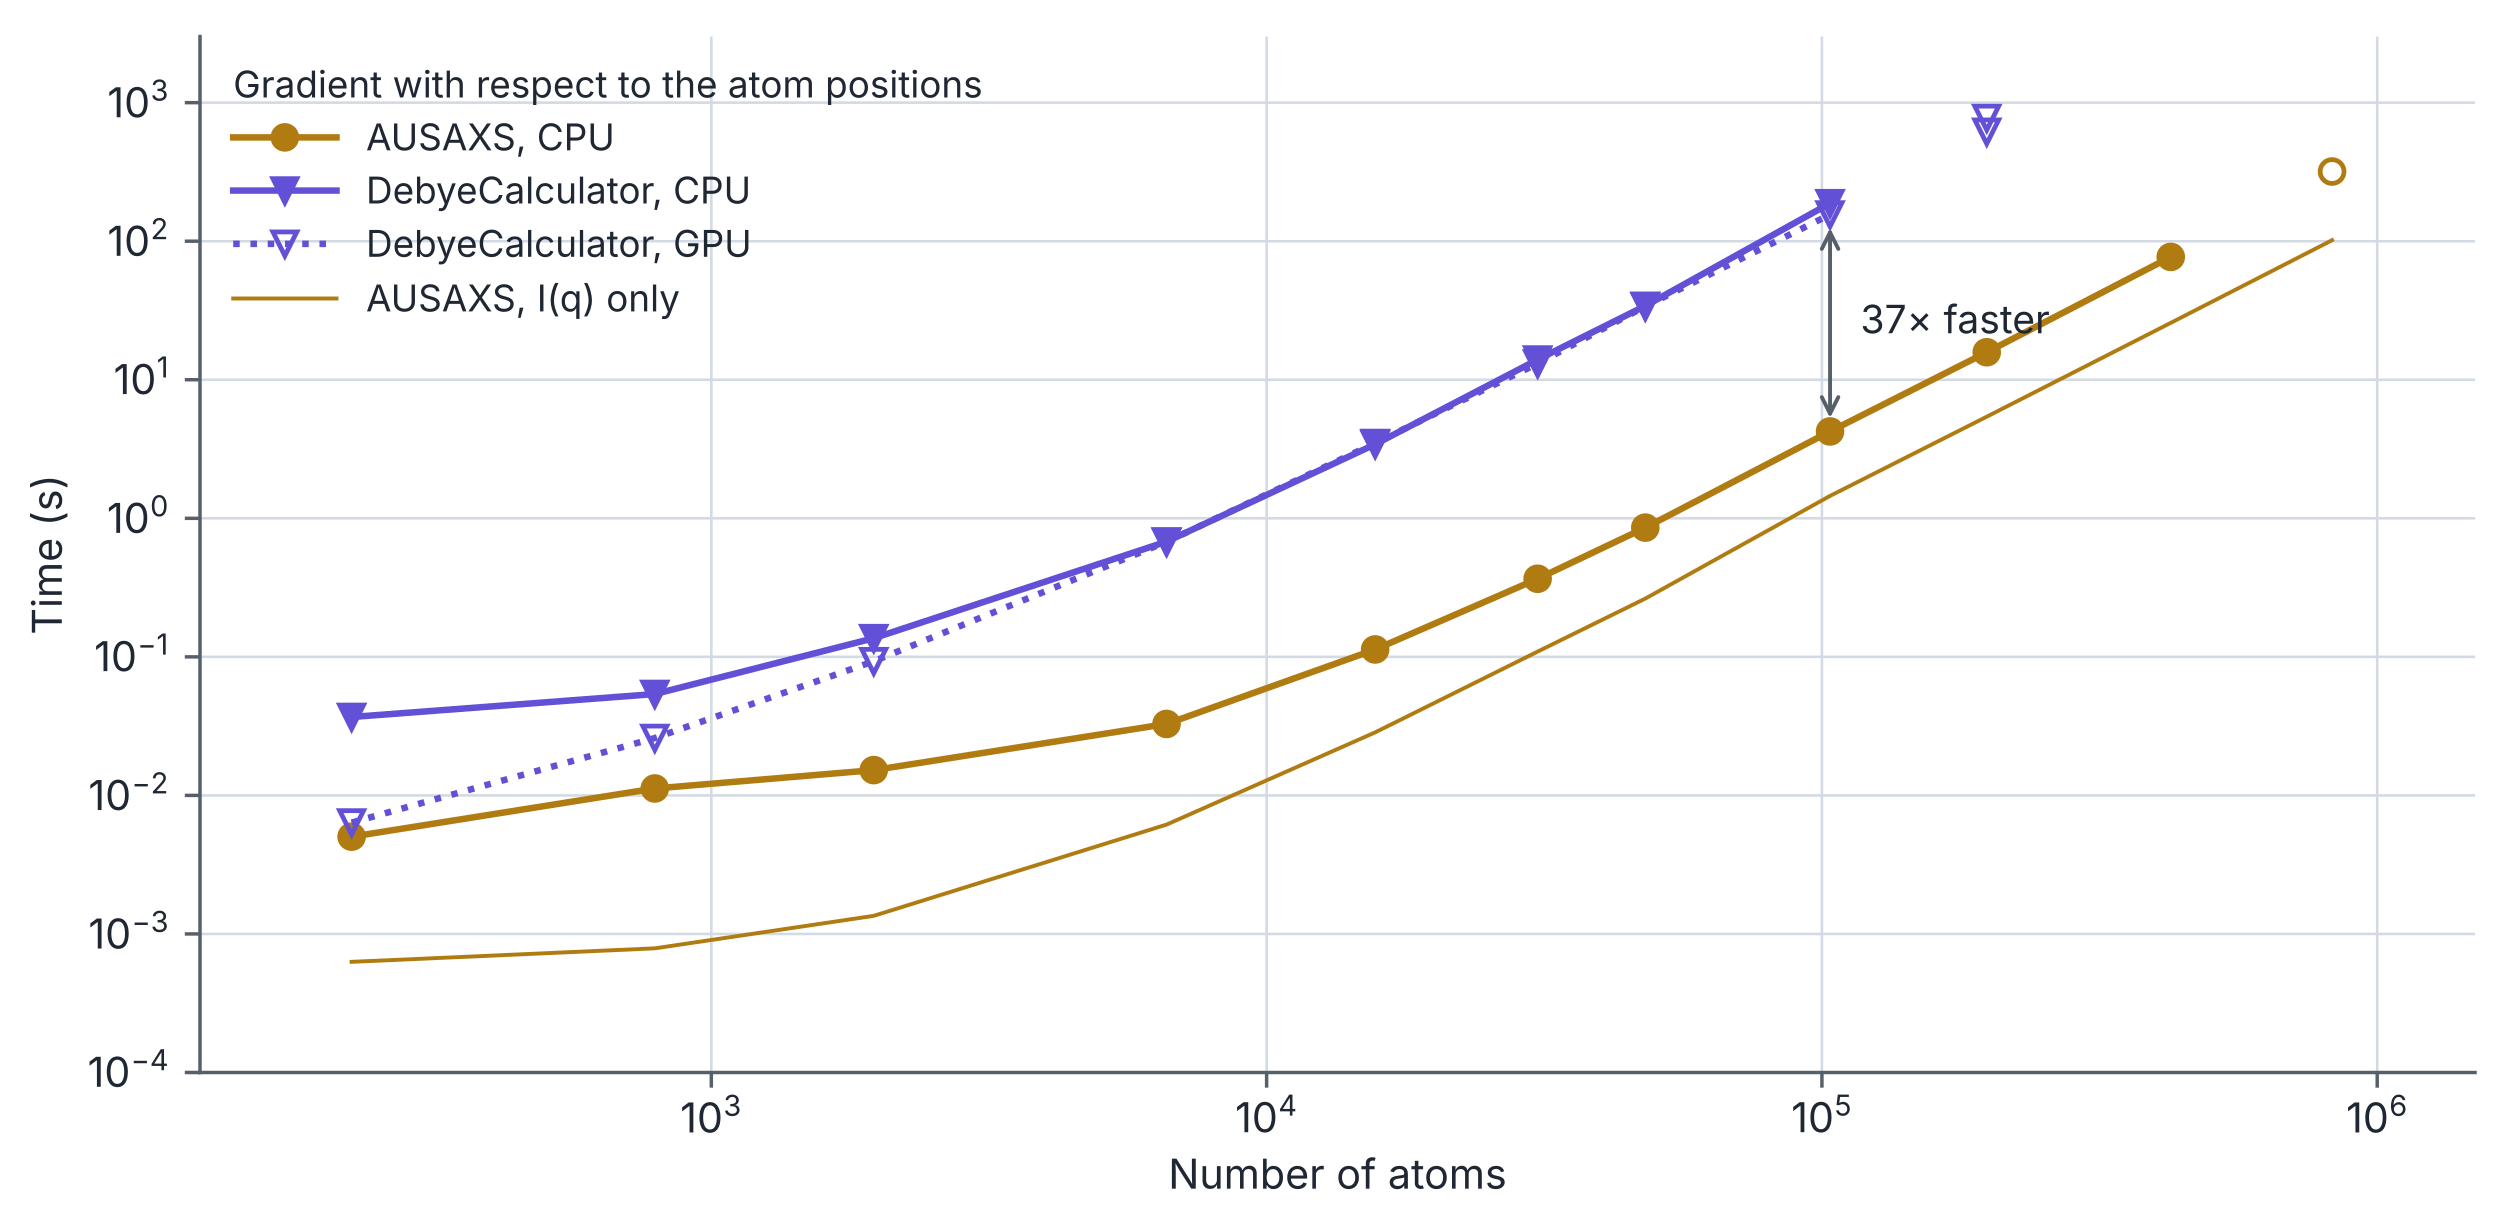
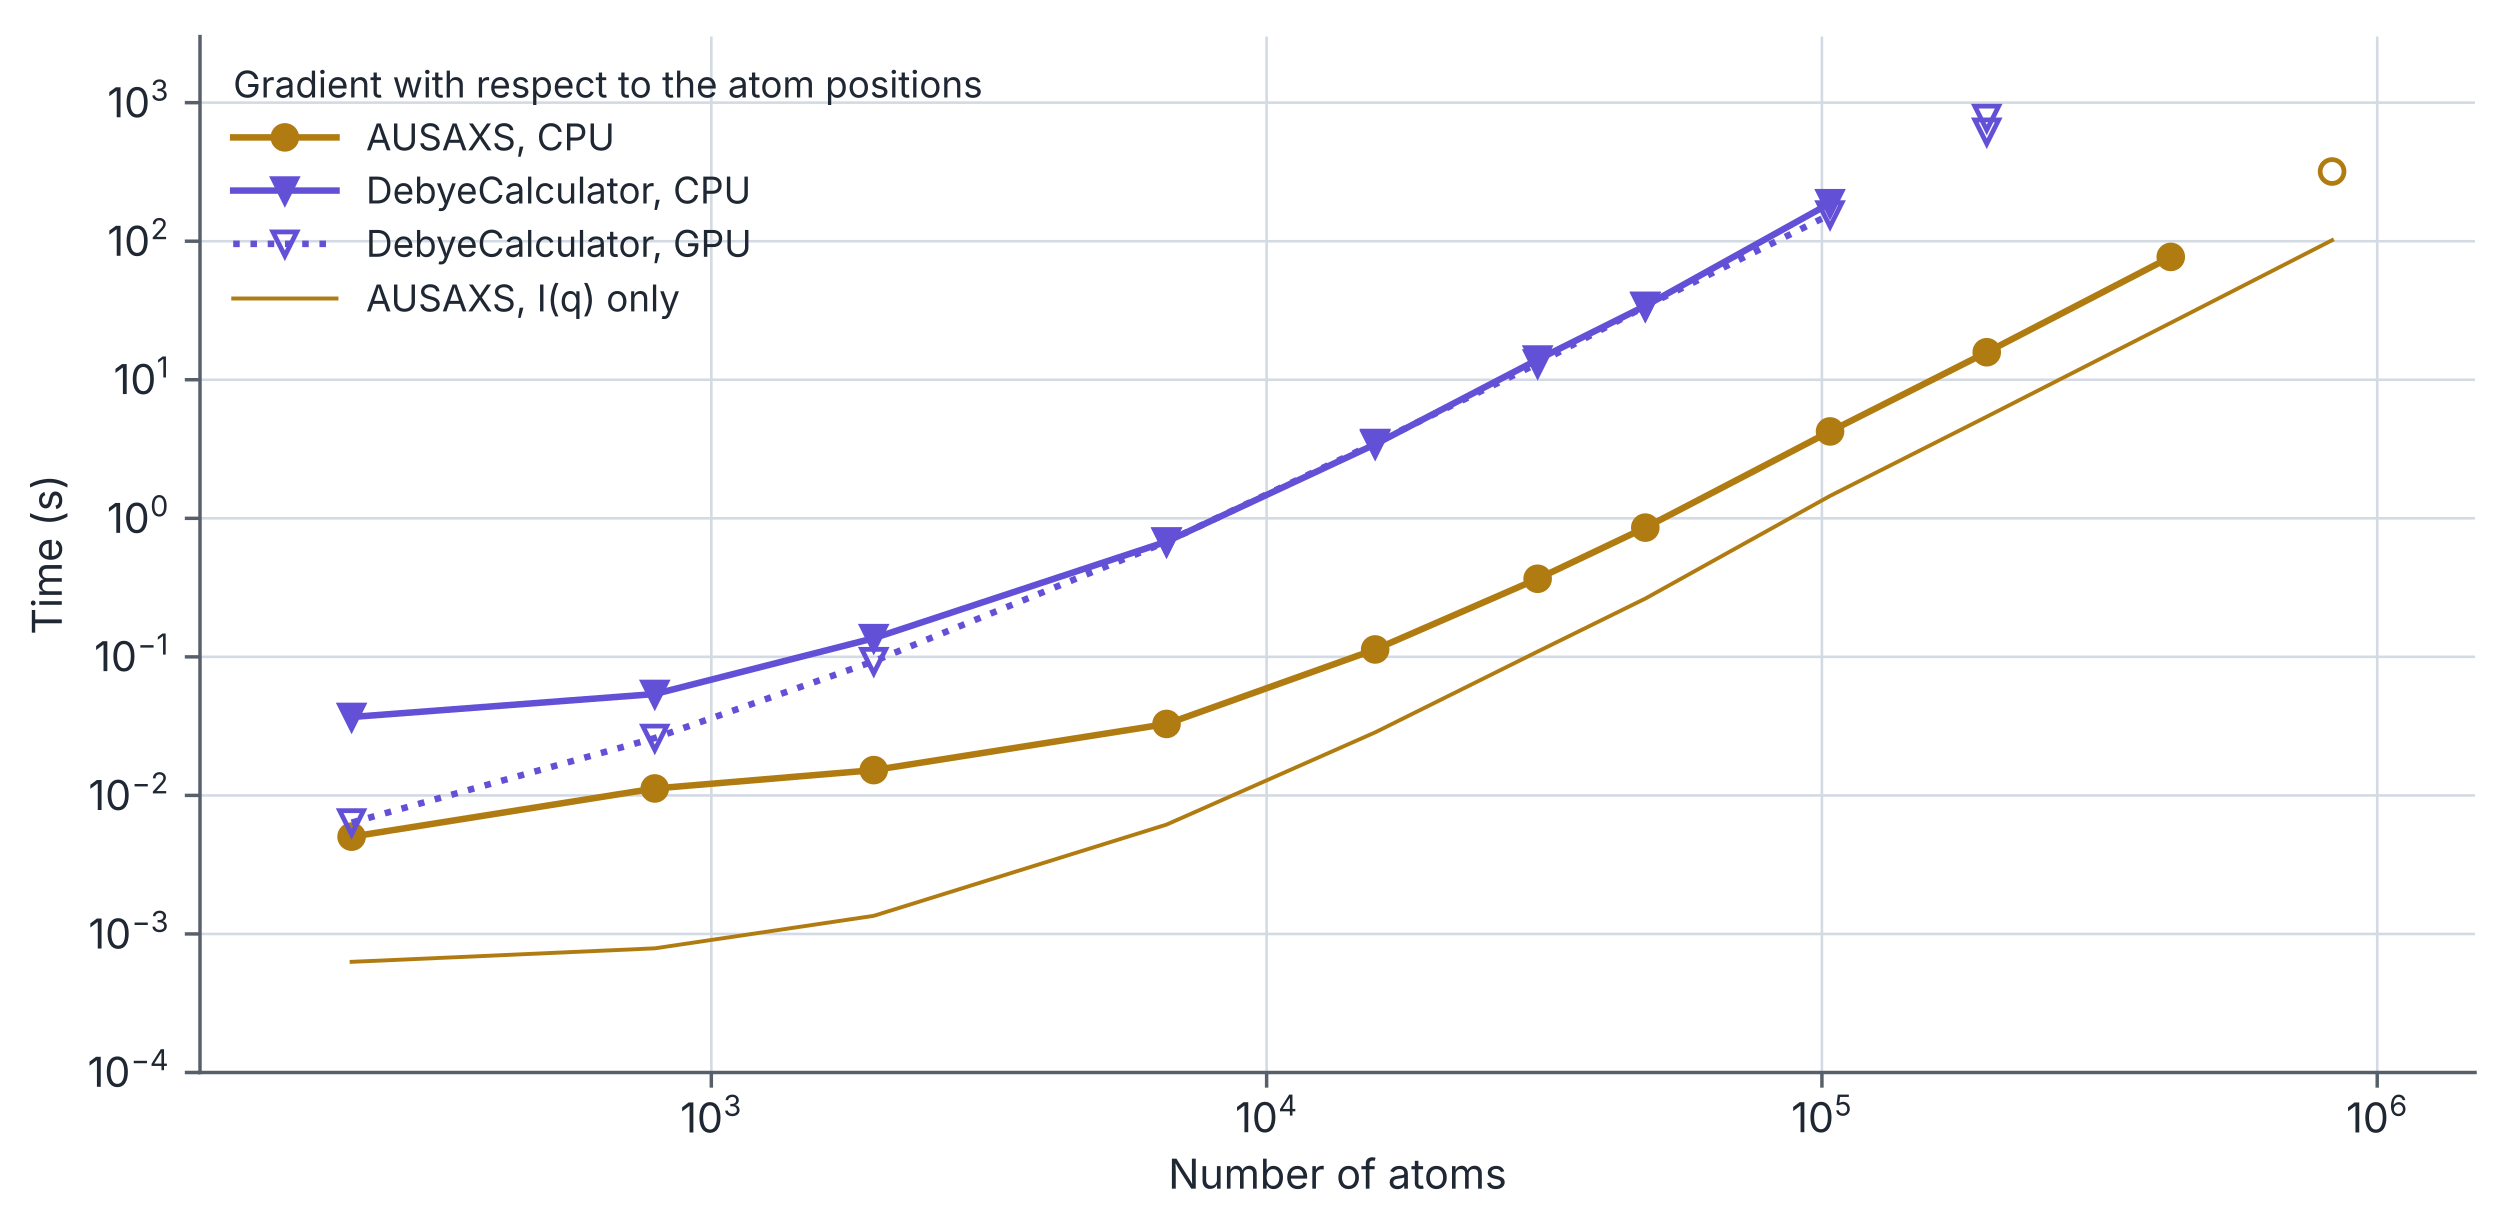
<svg xmlns="http://www.w3.org/2000/svg" xmlns:xlink="http://www.w3.org/1999/xlink" width="576pt" height="280.8pt" viewBox="0 0 576 280.8" version="1.1">
  <defs>
    <style type="text/css">*{stroke-linejoin: round; stroke-linecap: butt}</style>
  </defs>
  <g id="figure_1">
    <g id="patch_1">
      <path d="M 0 280.8  L 576 280.8  L 576 0  L 0 0  L 0 280.8  z " style="fill: none; opacity: 0" />
    </g>
    <g id="axes_1">
      <g id="patch_2">
        <path d="M 46.08 247.104  L 570.24 247.104  L 570.24 8.424  L 46.08 8.424  L 46.08 247.104  z " style="fill: none; opacity: 0" />
      </g>
      <g id="matplotlib.axis_1">
        <g id="xtick_1">
          <g id="line2d_1">
            <path d="M 163.89 247.104  L 163.89 8.424  " clip-path="url(#p83c40b0cae)" style="fill: none; stroke: #d3dae3; stroke-width: 0.6; stroke-linecap: square" />
          </g>
          <g id="line2d_2">
            <defs>
              <path id="md763564cca" d="M 0 0  L 0 3.5  " style="stroke: #57606a; stroke-width: 0.8" />
            </defs>
            <g>
              <use xlink:href="#md763564cca" x="163.89" y="247.104" style="fill: #57606a; stroke: #57606a; stroke-width: 0.8" />
            </g>
          </g>
          <g id="text_1">
            <g style="fill: #1f2733" transform="translate(156.7174 261.0152)">
              <text>
                <tspan x="0" y="-0.097" style="font-size: 9.5px; font-family: 'Inter'; fill: #1f2733">1</tspan>
                <tspan x="3.864" y="-0.097" style="font-size: 9.5px; font-family: 'Inter'; fill: #1f2733">0</tspan>
                <tspan x="9.953" y="-3.914" style="font-size: 6.65px; font-family: 'Inter'; fill: #1f2733">3</tspan>
              </text>
            </g>
          </g>
        </g>
        <g id="xtick_2">
          <g id="line2d_3">
            <path d="M 291.83 247.104  L 291.83 8.424  " clip-path="url(#p83c40b0cae)" style="fill: none; stroke: #d3dae3; stroke-width: 0.6; stroke-linecap: square" />
          </g>
          <g id="line2d_4">
            <g>
              <use xlink:href="#md763564cca" x="291.83" y="247.104" style="fill: #57606a; stroke: #57606a; stroke-width: 0.8" />
            </g>
          </g>
          <g id="text_2">
            <g style="fill: #1f2733" transform="translate(284.5627 261.0152)">
              <text>
                <tspan x="0" y="-0.163" style="font-size: 9.5px; font-family: 'Inter'; fill: #1f2733">1</tspan>
                <tspan x="3.864" y="-0.163" style="font-size: 9.5px; font-family: 'Inter'; fill: #1f2733">0</tspan>
                <tspan x="9.953" y="-3.98" style="font-size: 6.65px; font-family: 'Inter'; fill: #1f2733">4</tspan>
              </text>
            </g>
          </g>
        </g>
        <g id="xtick_3">
          <g id="line2d_5">
            <path d="M 419.771 247.104  L 419.771 8.424  " clip-path="url(#p83c40b0cae)" style="fill: none; stroke: #d3dae3; stroke-width: 0.6; stroke-linecap: square" />
          </g>
          <g id="line2d_6">
            <g>
              <use xlink:href="#md763564cca" x="419.771" y="247.104" style="fill: #57606a; stroke: #57606a; stroke-width: 0.8" />
            </g>
          </g>
          <g id="text_3">
            <g style="fill: #1f2733" transform="translate(412.693 261.0152)">
              <text>
                <tspan x="0" y="-0.163" style="font-size: 9.5px; font-family: 'Inter'; fill: #1f2733">1</tspan>
                <tspan x="3.864" y="-0.163" style="font-size: 9.5px; font-family: 'Inter'; fill: #1f2733">0</tspan>
                <tspan x="9.953" y="-3.98" style="font-size: 6.65px; font-family: 'Inter'; fill: #1f2733">5</tspan>
              </text>
            </g>
          </g>
        </g>
        <g id="xtick_4">
          <g id="line2d_7">
            <path d="M 547.711 247.104  L 547.711 8.424  " clip-path="url(#p83c40b0cae)" style="fill: none; stroke: #d3dae3; stroke-width: 0.6; stroke-linecap: square" />
          </g>
          <g id="line2d_8">
            <g>
              <use xlink:href="#md763564cca" x="547.711" y="247.104" style="fill: #57606a; stroke: #57606a; stroke-width: 0.8" />
            </g>
          </g>
          <g id="text_4">
            <g style="fill: #1f2733" transform="translate(540.5383 261.0152)">
              <text>
                <tspan x="0" y="-0.097" style="font-size: 9.5px; font-family: 'Inter'; fill: #1f2733">1</tspan>
                <tspan x="3.864" y="-0.097" style="font-size: 9.5px; font-family: 'Inter'; fill: #1f2733">0</tspan>
                <tspan x="9.953" y="-3.914" style="font-size: 6.65px; font-family: 'Inter'; fill: #1f2733">6</tspan>
              </text>
            </g>
          </g>
        </g>
        <g id="text_5">
          <text style="font-size: 9.5px; font-family: 'Inter', 'Helvetica', 'Arial', 'DejaVu Sans'; text-anchor: middle; fill: #1f2733" x="308.16" y="273.865" transform="rotate(-0 308.16 273.8651)">Number of atoms</text>
        </g>
      </g>
      <g id="matplotlib.axis_2">
        <g id="ytick_1">
          <g id="line2d_9">
            <path d="M 46.08 247.104  L 570.24 247.104  " clip-path="url(#p83c40b0cae)" style="fill: none; stroke: #d3dae3; stroke-width: 0.6; stroke-linecap: square" />
          </g>
          <g id="line2d_10">
            <defs>
              <path id="me4735fa855" d="M 0 0  L -3.5 0  " style="stroke: #57606a; stroke-width: 0.8" />
            </defs>
            <g>
              <use xlink:href="#me4735fa855" x="46.08" y="247.104" style="fill: #57606a; stroke: #57606a; stroke-width: 0.8" />
            </g>
          </g>
          <g id="text_6">
            <g style="fill: #1f2733" transform="translate(20.175 250.5596)">
              <text>
                <tspan x="0" y="-0.163" style="font-size: 9.5px; font-family: 'Inter'; fill: #1f2733">1</tspan>
                <tspan x="3.864" y="-0.163" style="font-size: 9.5px; font-family: 'Inter'; fill: #1f2733">0</tspan>
                <tspan x="9.953" y="-3.98" style="font-size: 6.65px; font-family: 'Inter'; fill: #1f2733">−</tspan>
                <tspan x="14.352" y="-3.98" style="font-size: 6.65px; font-family: 'Inter'; fill: #1f2733">4</tspan>
              </text>
            </g>
          </g>
        </g>
        <g id="ytick_2">
          <g id="line2d_11">
            <path d="M 46.08 215.183  L 570.24 215.183  " clip-path="url(#p83c40b0cae)" style="fill: none; stroke: #d3dae3; stroke-width: 0.6; stroke-linecap: square" />
          </g>
          <g id="line2d_12">
            <g>
              <use xlink:href="#me4735fa855" x="46.08" y="215.183" style="fill: #57606a; stroke: #57606a; stroke-width: 0.8" />
            </g>
          </g>
          <g id="text_7">
            <g style="fill: #1f2733" transform="translate(20.365 218.6382)">
              <text>
                <tspan x="0" y="-0.097" style="font-size: 9.5px; font-family: 'Inter'; fill: #1f2733">1</tspan>
                <tspan x="3.864" y="-0.097" style="font-size: 9.5px; font-family: 'Inter'; fill: #1f2733">0</tspan>
                <tspan x="9.953" y="-3.914" style="font-size: 6.65px; font-family: 'Inter'; fill: #1f2733">−</tspan>
                <tspan x="14.352" y="-3.914" style="font-size: 6.65px; font-family: 'Inter'; fill: #1f2733">3</tspan>
              </text>
            </g>
          </g>
        </g>
        <g id="ytick_3">
          <g id="line2d_13">
            <path d="M 46.08 183.261  L 570.24 183.261  " clip-path="url(#p83c40b0cae)" style="fill: none; stroke: #d3dae3; stroke-width: 0.6; stroke-linecap: square" />
          </g>
          <g id="line2d_14">
            <g>
              <use xlink:href="#me4735fa855" x="46.08" y="183.261" style="fill: #57606a; stroke: #57606a; stroke-width: 0.8" />
            </g>
          </g>
          <g id="text_8">
            <g style="fill: #1f2733" transform="translate(20.365 186.7169)">
              <text>
                <tspan x="0" y="-0.097" style="font-size: 9.5px; font-family: 'Inter'; fill: #1f2733">1</tspan>
                <tspan x="3.864" y="-0.097" style="font-size: 9.5px; font-family: 'Inter'; fill: #1f2733">0</tspan>
                <tspan x="9.953" y="-3.914" style="font-size: 6.65px; font-family: 'Inter'; fill: #1f2733">−</tspan>
                <tspan x="14.352" y="-3.914" style="font-size: 6.65px; font-family: 'Inter'; fill: #1f2733">2</tspan>
              </text>
            </g>
          </g>
        </g>
        <g id="ytick_4">
          <g id="line2d_15">
            <path d="M 46.08 151.34  L 570.24 151.34  " clip-path="url(#p83c40b0cae)" style="fill: none; stroke: #d3dae3; stroke-width: 0.6; stroke-linecap: square" />
          </g>
          <g id="line2d_16">
            <g>
              <use xlink:href="#me4735fa855" x="46.08" y="151.34" style="fill: #57606a; stroke: #57606a; stroke-width: 0.8" />
            </g>
          </g>
          <g id="text_9">
            <g style="fill: #1f2733" transform="translate(21.695 154.7955)">
              <text>
                <tspan x="0" y="-0.163" style="font-size: 9.5px; font-family: 'Inter'; fill: #1f2733">1</tspan>
                <tspan x="3.864" y="-0.163" style="font-size: 9.5px; font-family: 'Inter'; fill: #1f2733">0</tspan>
                <tspan x="9.953" y="-3.98" style="font-size: 6.65px; font-family: 'Inter'; fill: #1f2733">−</tspan>
                <tspan x="14.352" y="-3.98" style="font-size: 6.65px; font-family: 'Inter'; fill: #1f2733">1</tspan>
              </text>
            </g>
          </g>
        </g>
        <g id="ytick_5">
          <g id="line2d_17">
            <path d="M 46.08 119.418  L 570.24 119.418  " clip-path="url(#p83c40b0cae)" style="fill: none; stroke: #d3dae3; stroke-width: 0.6; stroke-linecap: square" />
          </g>
          <g id="line2d_18">
            <g>
              <use xlink:href="#me4735fa855" x="46.08" y="119.418" style="fill: #57606a; stroke: #57606a; stroke-width: 0.8" />
            </g>
          </g>
          <g id="text_10">
            <g style="fill: #1f2733" transform="translate(24.64 122.8741)">
              <text>
                <tspan x="0" y="-0.097" style="font-size: 9.5px; font-family: 'Inter'; fill: #1f2733">1</tspan>
                <tspan x="3.864" y="-0.097" style="font-size: 9.5px; font-family: 'Inter'; fill: #1f2733">0</tspan>
                <tspan x="9.953" y="-3.914" style="font-size: 6.65px; font-family: 'Inter'; fill: #1f2733">0</tspan>
              </text>
            </g>
          </g>
        </g>
        <g id="ytick_6">
          <g id="line2d_19">
            <path d="M 46.08 87.497  L 570.24 87.497  " clip-path="url(#p83c40b0cae)" style="fill: none; stroke: #d3dae3; stroke-width: 0.6; stroke-linecap: square" />
          </g>
          <g id="line2d_20">
            <g>
              <use xlink:href="#me4735fa855" x="46.08" y="87.497" style="fill: #57606a; stroke: #57606a; stroke-width: 0.8" />
            </g>
          </g>
          <g id="text_11">
            <g style="fill: #1f2733" transform="translate(26.16 90.95274)">
              <text>
                <tspan x="0" y="-0.163" style="font-size: 9.5px; font-family: 'Inter'; fill: #1f2733">1</tspan>
                <tspan x="3.864" y="-0.163" style="font-size: 9.5px; font-family: 'Inter'; fill: #1f2733">0</tspan>
                <tspan x="9.953" y="-3.98" style="font-size: 6.65px; font-family: 'Inter'; fill: #1f2733">1</tspan>
              </text>
            </g>
          </g>
        </g>
        <g id="ytick_7">
          <g id="line2d_21">
            <path d="M 46.08 55.576  L 570.24 55.576  " clip-path="url(#p83c40b0cae)" style="fill: none; stroke: #d3dae3; stroke-width: 0.6; stroke-linecap: square" />
          </g>
          <g id="line2d_22">
            <g>
              <use xlink:href="#me4735fa855" x="46.08" y="55.576" style="fill: #57606a; stroke: #57606a; stroke-width: 0.8" />
            </g>
          </g>
          <g id="text_12">
            <g style="fill: #1f2733" transform="translate(24.735 59.03137)">
              <text>
                <tspan x="0" y="-0.097" style="font-size: 9.5px; font-family: 'Inter'; fill: #1f2733">1</tspan>
                <tspan x="3.864" y="-0.097" style="font-size: 9.5px; font-family: 'Inter'; fill: #1f2733">0</tspan>
                <tspan x="9.953" y="-3.914" style="font-size: 6.65px; font-family: 'Inter'; fill: #1f2733">2</tspan>
              </text>
            </g>
          </g>
        </g>
        <g id="ytick_8">
          <g id="line2d_23">
            <path d="M 46.08 23.654  L 570.24 23.654  " clip-path="url(#p83c40b0cae)" style="fill: none; stroke: #d3dae3; stroke-width: 0.6; stroke-linecap: square" />
          </g>
          <g id="line2d_24">
            <g>
              <use xlink:href="#me4735fa855" x="46.08" y="23.654" style="fill: #57606a; stroke: #57606a; stroke-width: 0.8" />
            </g>
          </g>
          <g id="text_13">
            <g style="fill: #1f2733" transform="translate(24.735 27.10999)">
              <text>
                <tspan x="0" y="-0.097" style="font-size: 9.5px; font-family: 'Inter'; fill: #1f2733">1</tspan>
                <tspan x="3.864" y="-0.097" style="font-size: 9.5px; font-family: 'Inter'; fill: #1f2733">0</tspan>
                <tspan x="9.953" y="-3.914" style="font-size: 6.65px; font-family: 'Inter'; fill: #1f2733">3</tspan>
              </text>
            </g>
          </g>
        </g>
        <g id="text_14">
          <text style="font-size: 9.5px; font-family: 'Inter', 'Helvetica', 'Arial', 'DejaVu Sans'; text-anchor: middle; fill: #1f2733" x="14.236" y="127.764" transform="rotate(-90 14.23641 127.764)">Time (s)</text>
        </g>
      </g>
      <g id="line2d_25">
        <path d="M 81.008 192.769  L 150.863 181.661  L 201.31 177.433  L 268.768 166.797  L 316.833 149.636  L 354.272 133.349  L 379.077 121.565  L 421.642 99.402  L 457.745 81.154  L 500.144 59.192  " clip-path="url(#p83c40b0cae)" style="fill: none; stroke: #b07c12; stroke-width: 1.5; stroke-linecap: square" />
        <defs>
          <path id="m5509feaaf9" d="M 0 2.75  C 0.729 2.75 1.429 2.46 1.945 1.945  C 2.46 1.429 2.75 0.729 2.75 0  C 2.75 -0.729 2.46 -1.429 1.945 -1.945  C 1.429 -2.46 0.729 -2.75 0 -2.75  C -0.729 -2.75 -1.429 -2.46 -1.945 -1.945  C -2.46 -1.429 -2.75 -0.729 -2.75 0  C -2.75 0.729 -2.46 1.429 -1.945 1.945  C -1.429 2.46 -0.729 2.75 0 2.75  z " style="stroke: #b07c12; stroke-width: 1.1" />
        </defs>
        <g clip-path="url(#p83c40b0cae)">
          <use xlink:href="#m5509feaaf9" x="81.008" y="192.769" style="fill: #b07c12; stroke: #b07c12; stroke-width: 1.1" />
          <use xlink:href="#m5509feaaf9" x="150.863" y="181.661" style="fill: #b07c12; stroke: #b07c12; stroke-width: 1.1" />
          <use xlink:href="#m5509feaaf9" x="201.31" y="177.433" style="fill: #b07c12; stroke: #b07c12; stroke-width: 1.1" />
          <use xlink:href="#m5509feaaf9" x="268.768" y="166.797" style="fill: #b07c12; stroke: #b07c12; stroke-width: 1.1" />
          <use xlink:href="#m5509feaaf9" x="316.833" y="149.636" style="fill: #b07c12; stroke: #b07c12; stroke-width: 1.1" />
          <use xlink:href="#m5509feaaf9" x="354.272" y="133.349" style="fill: #b07c12; stroke: #b07c12; stroke-width: 1.1" />
          <use xlink:href="#m5509feaaf9" x="379.077" y="121.565" style="fill: #b07c12; stroke: #b07c12; stroke-width: 1.1" />
          <use xlink:href="#m5509feaaf9" x="421.642" y="99.402" style="fill: #b07c12; stroke: #b07c12; stroke-width: 1.1" />
          <use xlink:href="#m5509feaaf9" x="457.745" y="81.154" style="fill: #b07c12; stroke: #b07c12; stroke-width: 1.1" />
          <use xlink:href="#m5509feaaf9" x="500.144" y="59.192" style="fill: #b07c12; stroke: #b07c12; stroke-width: 1.1" />
        </g>
      </g>
      <g id="line2d_26">
        <defs>
          <path id="m16e95d253e" d="M 0 2.75  C 0.729 2.75 1.429 2.46 1.945 1.945  C 2.46 1.429 2.75 0.729 2.75 0  C 2.75 -0.729 2.46 -1.429 1.945 -1.945  C 1.429 -2.46 0.729 -2.75 0 -2.75  C -0.729 -2.75 -1.429 -2.46 -1.945 -1.945  C -2.46 -1.429 -2.75 -0.729 -2.75 0  C -2.75 0.729 -2.46 1.429 -1.945 1.945  C -1.429 2.46 -0.729 2.75 0 2.75  z " style="stroke: #b07c12; stroke-width: 1.1" />
        </defs>
        <g clip-path="url(#p83c40b0cae)">
          <use xlink:href="#m16e95d253e" x="537.31" y="39.519" style="fill-opacity: 0; stroke: #b07c12; stroke-width: 1.1" />
        </g>
      </g>
      <g id="line2d_27">
        <path d="M 81.008 165.194  L 150.863 159.903  L 201.31 147.043  L 268.768 124.788  L 316.833 102.357  L 354.272 82.855  L 379.077 70.47  L 421.642 46.826  " clip-path="url(#p83c40b0cae)" style="fill: none; stroke: #6250d6; stroke-width: 1.5; stroke-linecap: square" />
        <defs>
          <path id="ma17fb5ed4c" d="M -0 2.75  L 2.75 -2.75  L -2.75 -2.75  z " style="stroke: #6250d6; stroke-width: 1.1; stroke-linejoin: miter" />
        </defs>
        <g clip-path="url(#p83c40b0cae)">
          <use xlink:href="#ma17fb5ed4c" x="81.008" y="165.194" style="fill: #6250d6; stroke: #6250d6; stroke-width: 1.1; stroke-linejoin: miter" />
          <use xlink:href="#ma17fb5ed4c" x="150.863" y="159.903" style="fill: #6250d6; stroke: #6250d6; stroke-width: 1.1; stroke-linejoin: miter" />
          <use xlink:href="#ma17fb5ed4c" x="201.31" y="147.043" style="fill: #6250d6; stroke: #6250d6; stroke-width: 1.1; stroke-linejoin: miter" />
          <use xlink:href="#ma17fb5ed4c" x="268.768" y="124.788" style="fill: #6250d6; stroke: #6250d6; stroke-width: 1.1; stroke-linejoin: miter" />
          <use xlink:href="#ma17fb5ed4c" x="316.833" y="102.357" style="fill: #6250d6; stroke: #6250d6; stroke-width: 1.1; stroke-linejoin: miter" />
          <use xlink:href="#ma17fb5ed4c" x="354.272" y="82.855" style="fill: #6250d6; stroke: #6250d6; stroke-width: 1.1; stroke-linejoin: miter" />
          <use xlink:href="#ma17fb5ed4c" x="379.077" y="70.47" style="fill: #6250d6; stroke: #6250d6; stroke-width: 1.1; stroke-linejoin: miter" />
          <use xlink:href="#ma17fb5ed4c" x="421.642" y="46.826" style="fill: #6250d6; stroke: #6250d6; stroke-width: 1.1; stroke-linejoin: miter" />
        </g>
      </g>
      <g id="line2d_28">
        <defs>
          <path id="m8a82c1e999" d="M -0 2.75  L 2.75 -2.75  L -2.75 -2.75  z " style="stroke: #6250d6; stroke-width: 1.1; stroke-linejoin: miter" />
        </defs>
        <g clip-path="url(#p83c40b0cae)">
          <use xlink:href="#m8a82c1e999" x="457.745" y="27.214" style="fill-opacity: 0; stroke: #6250d6; stroke-width: 1.1; stroke-linejoin: miter" />
        </g>
      </g>
      <g id="line2d_29">
        <path d="M 81.008 189.524  L 150.863 170.043  L 201.31 152.358  L 268.768 124.826  L 316.833 102.073  L 354.272 83.751  L 379.077 70.58  L 421.642 49.441  " clip-path="url(#p83c40b0cae)" style="fill: none; stroke-dasharray: 1.5,2.475; stroke-dashoffset: 0; stroke: #6250d6; stroke-width: 1.5" />
        <g clip-path="url(#p83c40b0cae)">
          <use xlink:href="#m8a82c1e999" x="81.008" y="189.524" style="fill-opacity: 0; stroke: #6250d6; stroke-width: 1.1; stroke-linejoin: miter" />
          <use xlink:href="#m8a82c1e999" x="150.863" y="170.043" style="fill-opacity: 0; stroke: #6250d6; stroke-width: 1.1; stroke-linejoin: miter" />
          <use xlink:href="#m8a82c1e999" x="201.31" y="152.358" style="fill-opacity: 0; stroke: #6250d6; stroke-width: 1.1; stroke-linejoin: miter" />
          <use xlink:href="#m8a82c1e999" x="268.768" y="124.826" style="fill-opacity: 0; stroke: #6250d6; stroke-width: 1.1; stroke-linejoin: miter" />
          <use xlink:href="#m8a82c1e999" x="316.833" y="102.073" style="fill-opacity: 0; stroke: #6250d6; stroke-width: 1.1; stroke-linejoin: miter" />
          <use xlink:href="#m8a82c1e999" x="354.272" y="83.751" style="fill-opacity: 0; stroke: #6250d6; stroke-width: 1.1; stroke-linejoin: miter" />
          <use xlink:href="#m8a82c1e999" x="379.077" y="70.58" style="fill-opacity: 0; stroke: #6250d6; stroke-width: 1.1; stroke-linejoin: miter" />
          <use xlink:href="#m8a82c1e999" x="421.642" y="49.441" style="fill-opacity: 0; stroke: #6250d6; stroke-width: 1.1; stroke-linejoin: miter" />
        </g>
      </g>
      <g id="line2d_30">
        <g clip-path="url(#p83c40b0cae)">
          <use xlink:href="#m8a82c1e999" x="457.745" y="30.374" style="fill-opacity: 0; stroke: #6250d6; stroke-width: 1.1; stroke-linejoin: miter" />
        </g>
      </g>
      <g id="line2d_31">
        <path d="M 81.008 221.607  L 150.863 218.494  L 201.31 211.004  L 268.768 189.984  L 316.833 168.737  L 354.272 150.12  L 379.077 137.91  L 421.642 114.253  L 457.745 96.001  L 500.144 74.381  L 537.31 55.341  " clip-path="url(#p83c40b0cae)" style="fill: none; stroke: #b07c12; stroke-width: 0.9; stroke-linecap: square" />
      </g>
      <g id="patch_3">
        <path d="M 46.08 247.104  L 46.08 8.424  " style="fill: none; stroke: #57606a; stroke-width: 0.8; stroke-linejoin: miter; stroke-linecap: square" />
      </g>
      <g id="patch_4">
        <path d="M 46.08 247.104  L 570.24 247.104  " style="fill: none; stroke: #57606a; stroke-width: 0.8; stroke-linejoin: miter; stroke-linecap: square" />
      </g>
-       <g id="patch_5">
-         <path d="M 421.642 53.54  Q 421.642 74.421 421.642 95.303  " style="fill: none; stroke: #57606a; stroke-width: 0.9; stroke-linecap: round" />
-         <path d="M 419.742 57.34  L 421.642 53.54  L 423.542 57.34  " style="fill: none; stroke: #57606a; stroke-width: 0.9; stroke-linecap: round" />
-         <path d="M 423.542 91.503  L 421.642 95.303  L 419.742 91.503  " style="fill: none; stroke: #57606a; stroke-width: 0.9; stroke-linecap: round" />
-       </g>
-       <g id="text_15">
-         <text style="font-size: 9px; font-family: 'Inter', 'Helvetica', 'Arial', 'DejaVu Sans'; text-anchor: start; fill: #1f2733" x="428.642" y="76.777" transform="rotate(-0 428.6417 76.77696)">37× faster</text>
-       </g>
      <g id="legend_1">
-         <g id="text_16">
+         <g id="text_15">
          <text style="font-size: 8.5px; font-family: 'Inter', 'Helvetica', 'Arial', 'DejaVu Sans'; text-anchor: start; fill: #1f2733" x="53.73" y="22.461" transform="rotate(-0 53.73 22.46095)">Gradient with respect to the atom positions</text>
        </g>
        <g id="line2d_32">
          <path d="M 53.73 31.654  L 65.63 31.654  L 77.53 31.654  " style="fill: none; stroke: #b07c12; stroke-width: 1.5; stroke-linecap: square" />
          <g>
            <use xlink:href="#m5509feaaf9" x="65.63" y="31.654" style="fill: #b07c12; stroke: #b07c12; stroke-width: 1.1" />
          </g>
        </g>
-         <g id="text_17">
+         <g id="text_16">
          <text style="font-size: 8.5px; font-family: 'Inter', 'Helvetica', 'Arial', 'DejaVu Sans'; text-anchor: start; fill: #1f2733" x="84.33" y="34.629" transform="rotate(-0 84.33 34.62923)">AUSAXS, CPU</text>
        </g>
        <g id="line2d_33">
          <path d="M 53.73 43.906  L 65.63 43.906  L 77.53 43.906  " style="fill: none; stroke: #6250d6; stroke-width: 1.5; stroke-linecap: square" />
          <g>
            <use xlink:href="#ma17fb5ed4c" x="65.63" y="43.906" style="fill: #6250d6; stroke: #6250d6; stroke-width: 1.1; stroke-linejoin: miter" />
          </g>
        </g>
-         <g id="text_18">
+         <g id="text_17">
          <text style="font-size: 8.5px; font-family: 'Inter', 'Helvetica', 'Arial', 'DejaVu Sans'; text-anchor: start; fill: #1f2733" x="84.33" y="46.881" transform="rotate(-0 84.33 46.88119)">DebyeCalculator, CPU</text>
        </g>
        <g id="line2d_34">
          <path d="M 53.73 56.191  L 65.63 56.191  L 77.53 56.191  " style="fill: none; stroke-dasharray: 1.5,2.475; stroke-dashoffset: 0; stroke: #6250d6; stroke-width: 1.5" />
          <g>
            <use xlink:href="#m8a82c1e999" x="65.63" y="56.191" style="fill-opacity: 0; stroke: #6250d6; stroke-width: 1.1; stroke-linejoin: miter" />
          </g>
        </g>
-         <g id="text_19">
+         <g id="text_18">
          <text style="font-size: 8.5px; font-family: 'Inter', 'Helvetica', 'Arial', 'DejaVu Sans'; text-anchor: start; fill: #1f2733" x="84.33" y="59.166" transform="rotate(-0 84.33 59.16634)">DebyeCalculator, GPU</text>
        </g>
        <g id="line2d_35">
          <path d="M 53.73 68.771  L 65.63 68.771  L 77.53 68.771  " style="fill: none; stroke: #b07c12; stroke-width: 0.9; stroke-linecap: square" />
        </g>
-         <g id="text_20">
+         <g id="text_19">
          <text style="font-size: 8.5px; font-family: 'Inter', 'Helvetica', 'Arial', 'DejaVu Sans'; text-anchor: start; fill: #1f2733" x="84.33" y="71.746" transform="rotate(-0 84.33 71.74634)">AUSAXS, I(q) only</text>
        </g>
      </g>
    </g>
  </g>
  <defs>
    <clipPath id="p83c40b0cae">
      <rect x="46.08" y="8.424" width="524.16" height="238.68" />
    </clipPath>
  </defs>
</svg>
